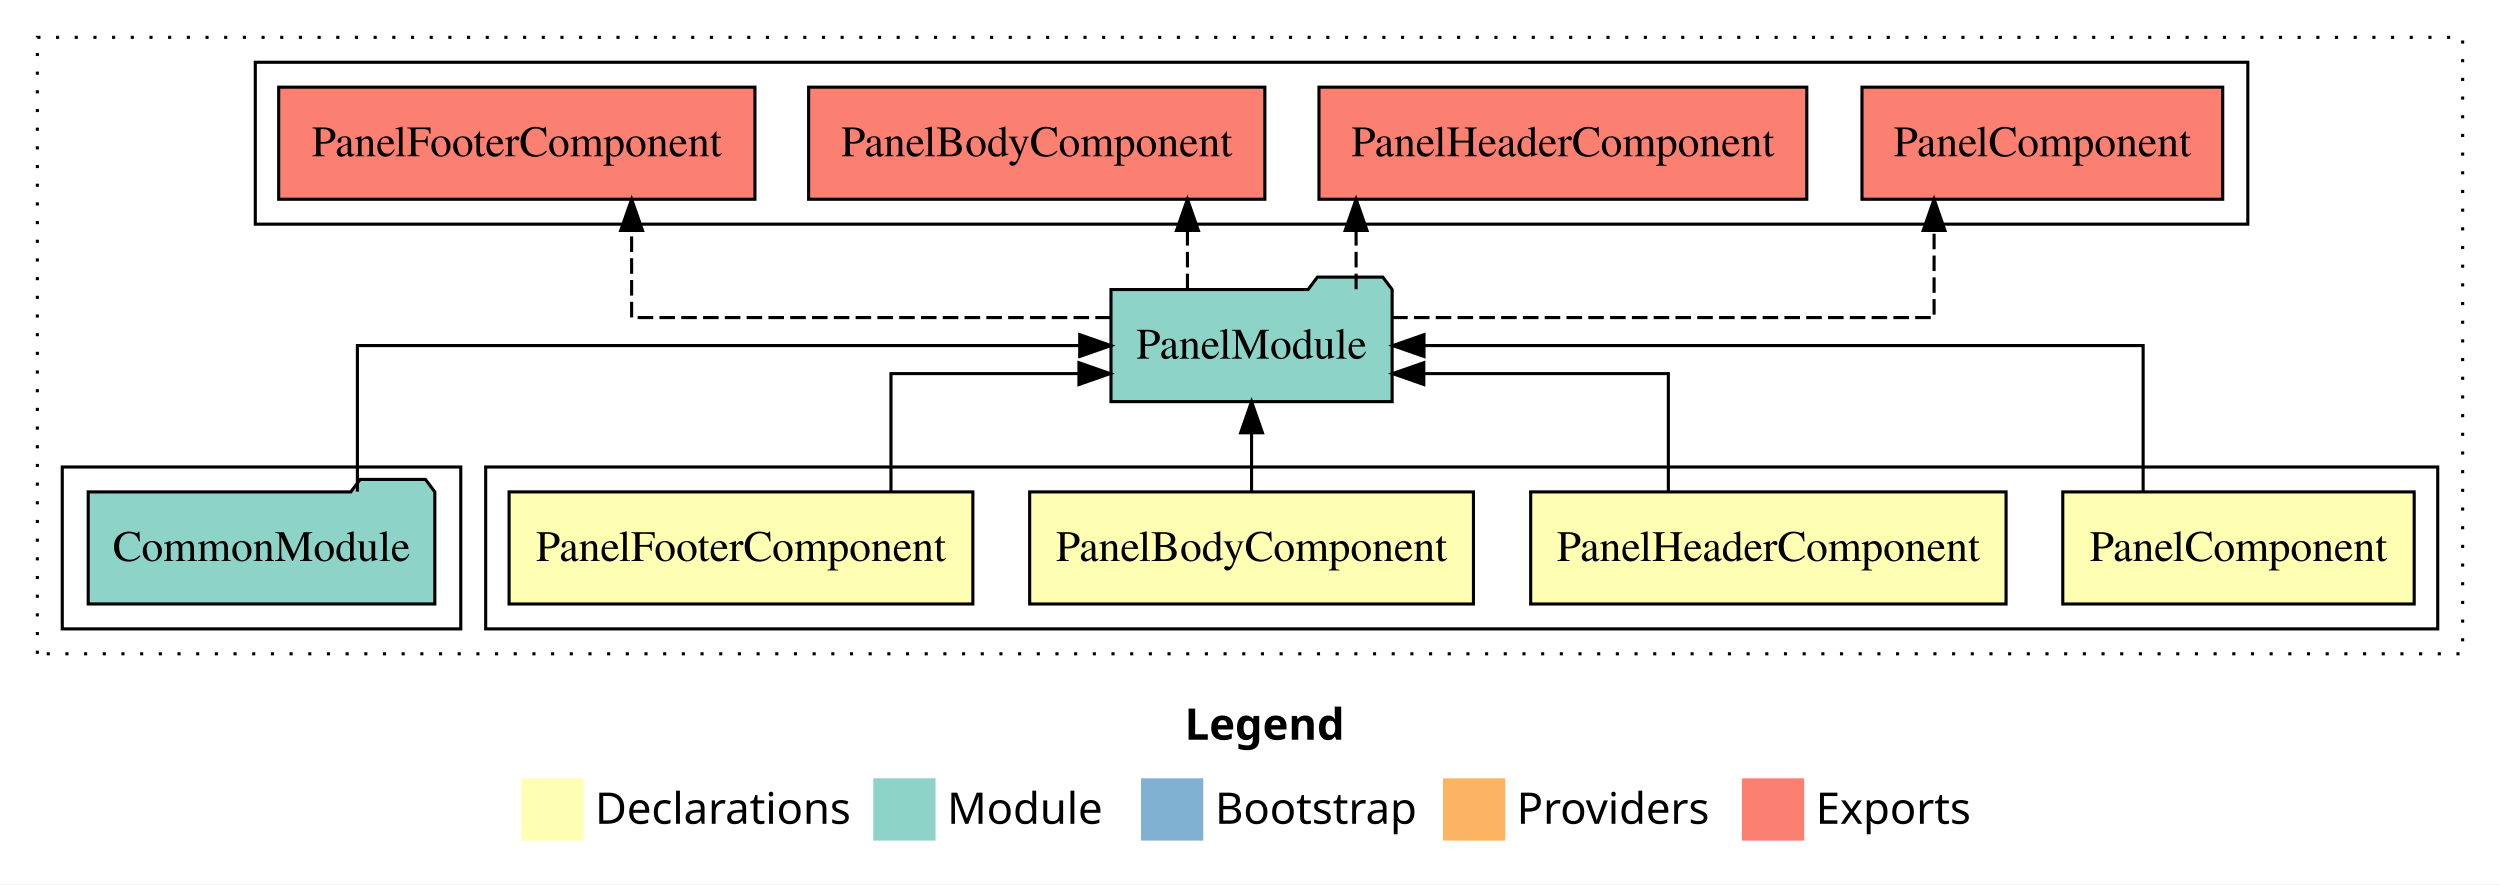
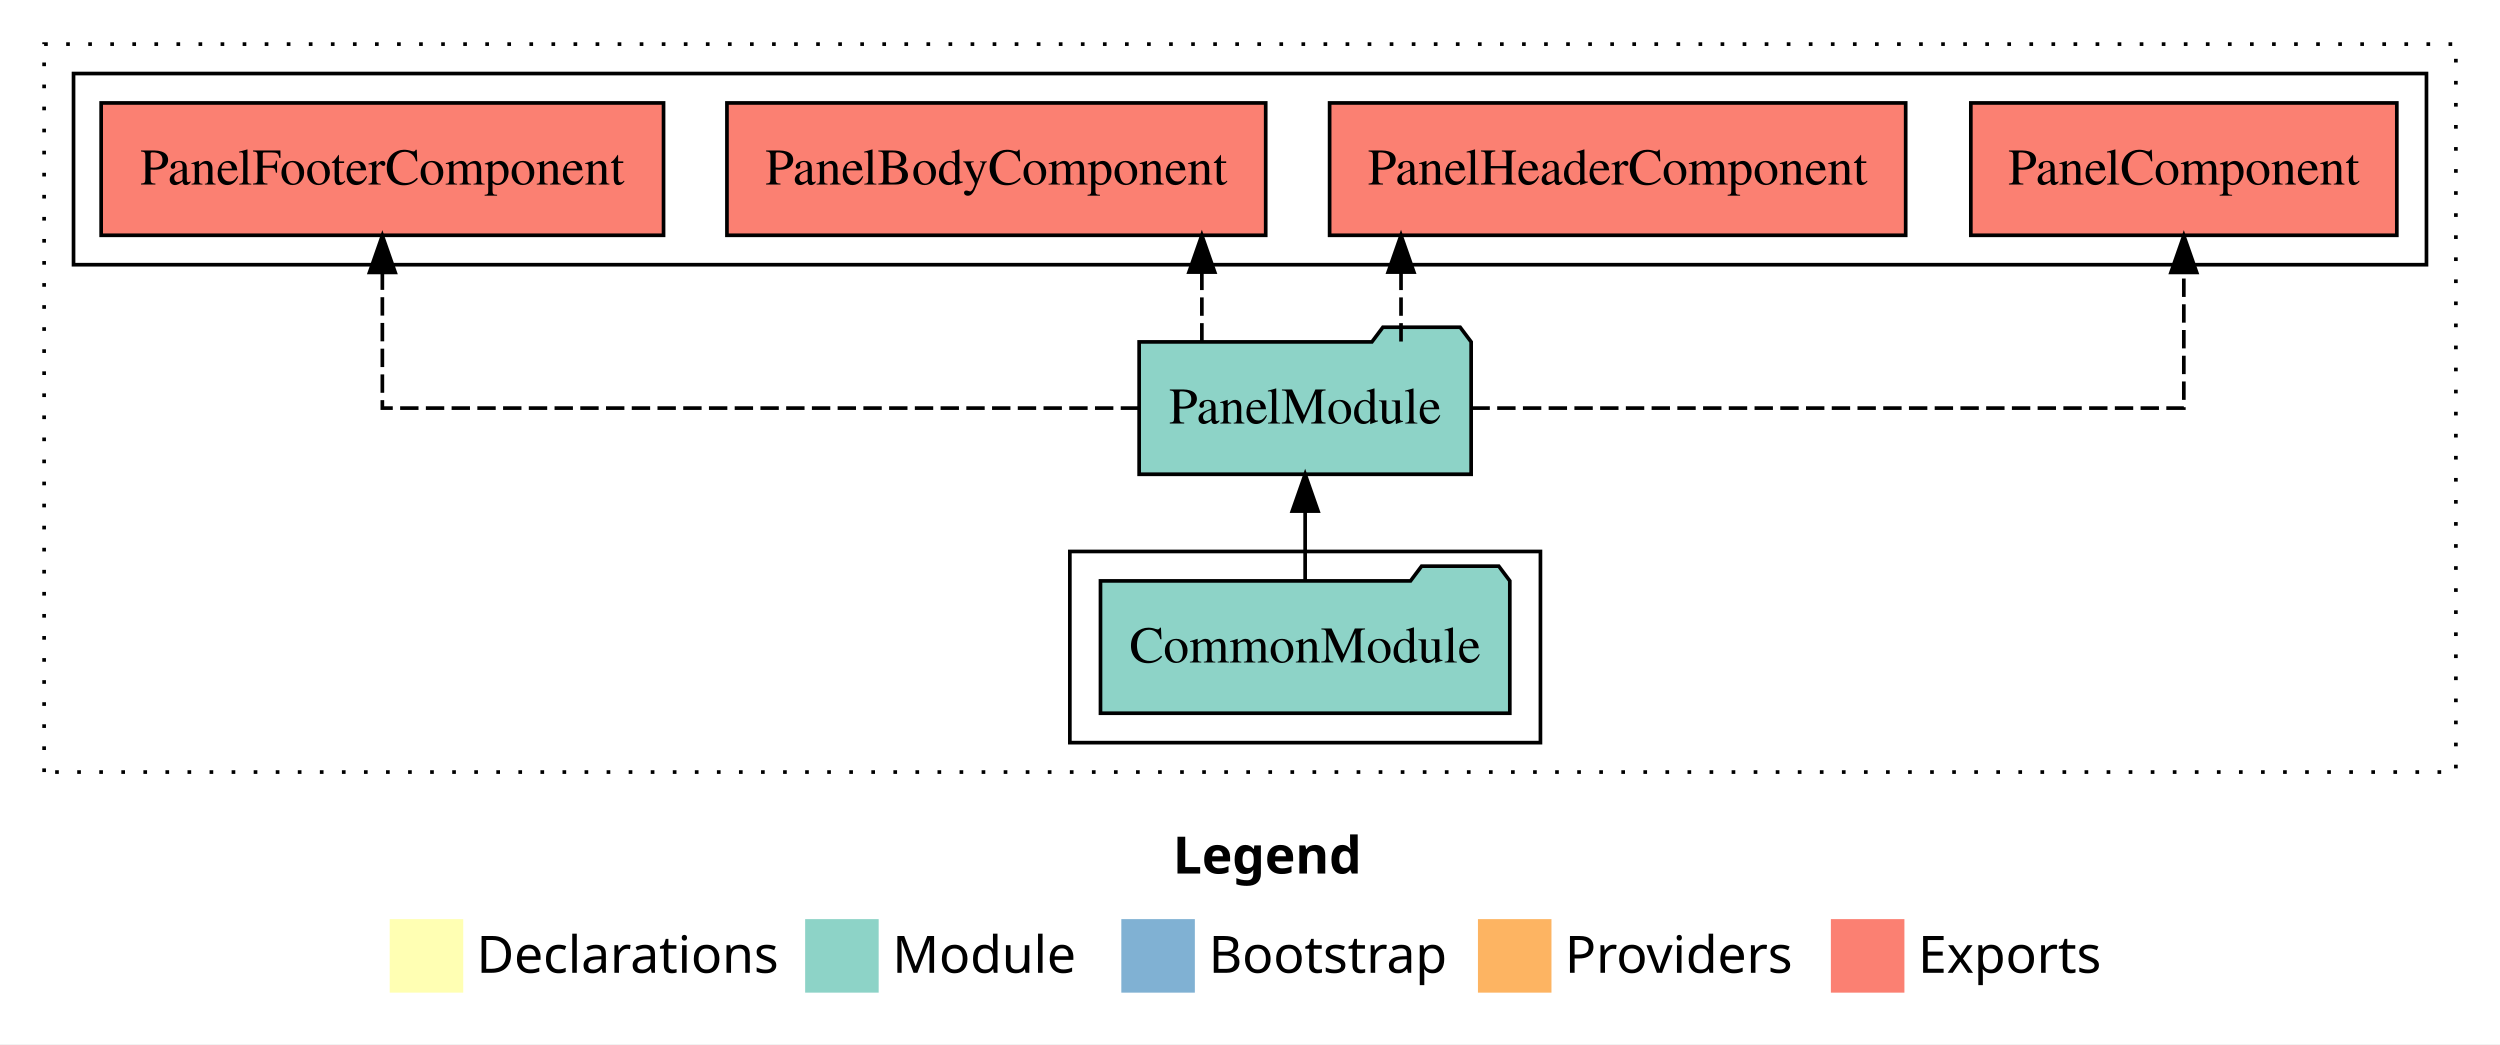
- <svg xmlns="http://www.w3.org/2000/svg" width="803pt" height="284pt" viewBox="0.00 0.00 803.00 284.00">
+ <svg xmlns="http://www.w3.org/2000/svg" width="680pt" height="284pt" viewBox="0.00 0.00 680.00 284.00">
  <g id="graph0" class="graph" transform="scale(1 1) rotate(0) translate(4 280)">
-     <polygon fill="#ffffff" stroke="transparent" points="-4,4 -4,-280 799,-280 799,4 -4,4" />
-     <text text-anchor="start" x="376.509" y="-42.4" font-family="sans-serif" font-weight="bold" font-size="14.00" fill="#000000">Legend</text>
-     <polygon fill="#ffffb3" stroke="transparent" points="163.5,-10 163.5,-30 183.5,-30 183.5,-10 163.5,-10" />
-     <text text-anchor="start" x="187.129" y="-15.4" font-family="sans-serif" font-size="14.00" fill="#000000">  Declarations</text>
-     <polygon fill="#8dd3c7" stroke="transparent" points="276.5,-10 276.5,-30 296.5,-30 296.5,-10 276.5,-10" />
-     <text text-anchor="start" x="300.225" y="-15.4" font-family="sans-serif" font-size="14.00" fill="#000000">  Module</text>
-     <polygon fill="#80b1d3" stroke="transparent" points="362.5,-10 362.5,-30 382.5,-30 382.5,-10 362.5,-10" />
-     <text text-anchor="start" x="386.281" y="-15.4" font-family="sans-serif" font-size="14.00" fill="#000000">  Bootstrap</text>
-     <polygon fill="#fdb462" stroke="transparent" points="459.5,-10 459.5,-30 479.5,-30 479.5,-10 459.5,-10" />
-     <text text-anchor="start" x="483.173" y="-15.4" font-family="sans-serif" font-size="14.00" fill="#000000">  Providers</text>
-     <polygon fill="#fb8072" stroke="transparent" points="555.5,-10 555.5,-30 575.5,-30 575.5,-10 555.5,-10" />
-     <text text-anchor="start" x="579.226" y="-15.4" font-family="sans-serif" font-size="14.00" fill="#000000">  Exports</text>
+     <polygon fill="#ffffff" stroke="transparent" points="-4,4 -4,-280 676,-280 676,4 -4,4" />
+     <text text-anchor="start" x="315.009" y="-42.4" font-family="sans-serif" font-weight="bold" font-size="14.00" fill="#000000">Legend</text>
+     <polygon fill="#ffffb3" stroke="transparent" points="102,-10 102,-30 122,-30 122,-10 102,-10" />
+     <text text-anchor="start" x="125.629" y="-15.4" font-family="sans-serif" font-size="14.00" fill="#000000">  Declarations</text>
+     <polygon fill="#8dd3c7" stroke="transparent" points="215,-10 215,-30 235,-30 235,-10 215,-10" />
+     <text text-anchor="start" x="238.725" y="-15.4" font-family="sans-serif" font-size="14.00" fill="#000000">  Module</text>
+     <polygon fill="#80b1d3" stroke="transparent" points="301,-10 301,-30 321,-30 321,-10 301,-10" />
+     <text text-anchor="start" x="324.781" y="-15.4" font-family="sans-serif" font-size="14.00" fill="#000000">  Bootstrap</text>
+     <polygon fill="#fdb462" stroke="transparent" points="398,-10 398,-30 418,-30 418,-10 398,-10" />
+     <text text-anchor="start" x="421.673" y="-15.4" font-family="sans-serif" font-size="14.00" fill="#000000">  Providers</text>
+     <polygon fill="#fb8072" stroke="transparent" points="494,-10 494,-30 514,-30 514,-10 494,-10" />
+     <text text-anchor="start" x="517.726" y="-15.4" font-family="sans-serif" font-size="14.00" fill="#000000">  Exports</text>
    <g id="clust1" class="cluster">
-       <polygon fill="none" stroke="#000000" stroke-dasharray="1,5" points="8,-70 8,-268 787,-268 787,-70 8,-70" />
+       <polygon fill="none" stroke="#000000" stroke-dasharray="1,5" points="8,-70 8,-268 664,-268 664,-70 8,-70" />
    </g>
-     <g id="clust2" class="cluster">
-       <polygon fill="none" stroke="#000000" points="152,-78 152,-130 779,-130 779,-78 152,-78" />
+     <g id="clust3" class="cluster">
+       <polygon fill="none" stroke="#000000" points="287,-78 287,-130 415,-130 415,-78 287,-78" />
    </g>
-     <g id="clust7" class="cluster">
-       <polygon fill="none" stroke="#000000" points="16,-78 16,-130 144,-130 144,-78 16,-78" />
-     </g>
-     <g id="clust8" class="cluster">
-       <polygon fill="none" stroke="#000000" points="78,-208 78,-260 718,-260 718,-208 78,-208" />
+     <g id="clust4" class="cluster">
+       <polygon fill="none" stroke="#000000" points="16,-208 16,-260 656,-260 656,-208 16,-208" />
    </g>
    <g id="node1" class="node">
-       <polygon fill="#ffffb3" stroke="#000000" points="771.436,-122 658.564,-122 658.564,-86 771.436,-86 771.436,-122" />
-       <text text-anchor="middle" x="715" y="-99.8" font-family="Times,serif" font-size="14.00" fill="#000000">PanelComponent</text>
+       <polygon fill="#8dd3c7" stroke="#000000" points="406.668,-122 403.668,-126 382.668,-126 379.668,-122 295.332,-122 295.332,-86 406.668,-86 406.668,-122" />
+       <text text-anchor="middle" x="351" y="-99.8" font-family="Times,serif" font-size="14.00" fill="#000000">CommonModule</text>
+     </g>
+     <g id="node2" class="node">
+       <polygon fill="#8dd3c7" stroke="#000000" points="396.153,-187 393.153,-191 372.153,-191 369.153,-187 305.847,-187 305.847,-151 396.153,-151 396.153,-187" />
+       <text text-anchor="middle" x="351" y="-164.8" font-family="Times,serif" font-size="14.00" fill="#000000">PanelModule</text>
+     </g>
+     <g id="edge1" class="edge">
+       <path fill="none" stroke="#000000" d="M351,-122.106C351,-122.106 351,-140.991 351,-140.991" />
+       <polygon fill="#000000" stroke="#000000" points="347.5,-140.991 351,-150.991 354.5,-140.991 347.5,-140.991" />
+     </g>
+     <g id="node3" class="node">
+       <polygon fill="#fb8072" stroke="#000000" points="647.935,-252 532.065,-252 532.065,-216 647.935,-216 647.935,-252" />
+       <text text-anchor="middle" x="590" y="-229.8" font-family="Times,serif" font-size="14.00" fill="#000000">PanelComponent </text>
+     </g>
+     <g id="edge2" class="edge">
+       <path fill="none" stroke="#000000" stroke-dasharray="5,2" d="M396.235,-169C465.524,-169 590,-169 590,-169 590,-169 590,-205.894 590,-205.894" />
+       <polygon fill="#000000" stroke="#000000" points="586.5,-205.894 590,-215.894 593.5,-205.894 586.5,-205.894" />
+     </g>
+     <g id="node4" class="node">
+       <polygon fill="#fb8072" stroke="#000000" points="514.346,-252 357.654,-252 357.654,-216 514.346,-216 514.346,-252" />
+       <text text-anchor="middle" x="436" y="-229.8" font-family="Times,serif" font-size="14.00" fill="#000000">PanelHeaderComponent </text>
+     </g>
+     <g id="edge3" class="edge">
+       <path fill="none" stroke="#000000" stroke-dasharray="5,2" d="M377.077,-187.106C377.077,-187.106 377.077,-205.991 377.077,-205.991" />
+       <polygon fill="#000000" stroke="#000000" points="373.577,-205.991 377.077,-215.991 380.577,-205.991 373.577,-205.991" />
    </g>
    <g id="node5" class="node">
-       <polygon fill="#8dd3c7" stroke="#000000" points="443.153,-187 440.153,-191 419.153,-191 416.153,-187 352.847,-187 352.847,-151 443.153,-151 443.153,-187" />
-       <text text-anchor="middle" x="398" y="-164.8" font-family="Times,serif" font-size="14.00" fill="#000000">PanelModule</text>
-     </g>
-     <g id="edge1" class="edge">
-       <path fill="none" stroke="#000000" d="M684.375,-122.106C684.375,-141.339 684.375,-169 684.375,-169 684.375,-169 453.377,-169 453.377,-169" />
-       <polygon fill="#000000" stroke="#000000" points="453.377,-165.5 443.377,-169 453.377,-172.5 453.377,-165.5" />
-     </g>
-     <g id="node2" class="node">
-       <polygon fill="#ffffb3" stroke="#000000" points="640.346,-122 487.654,-122 487.654,-86 640.346,-86 640.346,-122" />
-       <text text-anchor="middle" x="564" y="-99.8" font-family="Times,serif" font-size="14.00" fill="#000000">PanelHeaderComponent</text>
-     </g>
-     <g id="edge2" class="edge">
-       <path fill="none" stroke="#000000" d="M531.875,-122.027C531.875,-138.398 531.875,-160 531.875,-160 531.875,-160 453.324,-160 453.324,-160" />
-       <polygon fill="#000000" stroke="#000000" points="453.324,-156.5 443.324,-160 453.324,-163.5 453.324,-156.5" />
-     </g>
-     <g id="node3" class="node">
-       <polygon fill="#ffffb3" stroke="#000000" points="469.272,-122 326.728,-122 326.728,-86 469.272,-86 469.272,-122" />
-       <text text-anchor="middle" x="398" y="-99.8" font-family="Times,serif" font-size="14.00" fill="#000000">PanelBodyComponent</text>
-     </g>
-     <g id="edge3" class="edge">
-       <path fill="none" stroke="#000000" d="M398,-122.106C398,-122.106 398,-140.991 398,-140.991" />
-       <polygon fill="#000000" stroke="#000000" points="394.5,-140.991 398,-150.991 401.5,-140.991 394.5,-140.991" />
-     </g>
-     <g id="node4" class="node">
-       <polygon fill="#ffffb3" stroke="#000000" points="308.483,-122 159.517,-122 159.517,-86 308.483,-86 308.483,-122" />
-       <text text-anchor="middle" x="234" y="-99.8" font-family="Times,serif" font-size="14.00" fill="#000000">PanelFooterComponent</text>
+       <polygon fill="#fb8072" stroke="#000000" points="340.272,-252 193.728,-252 193.728,-216 340.272,-216 340.272,-252" />
+       <text text-anchor="middle" x="267" y="-229.8" font-family="Times,serif" font-size="14.00" fill="#000000">PanelBodyComponent </text>
    </g>
    <g id="edge4" class="edge">
-       <path fill="none" stroke="#000000" d="M282.178,-122.027C282.178,-138.398 282.178,-160 282.178,-160 282.178,-160 342.557,-160 342.557,-160" />
-       <polygon fill="#000000" stroke="#000000" points="342.557,-163.5 352.557,-160 342.556,-156.5 342.557,-163.5" />
-     </g>
-     <g id="node7" class="node">
-       <polygon fill="#fb8072" stroke="#000000" points="709.935,-252 594.065,-252 594.065,-216 709.935,-216 709.935,-252" />
-       <text text-anchor="middle" x="652" y="-229.8" font-family="Times,serif" font-size="14.00" fill="#000000">PanelComponent </text>
-     </g>
-     <g id="edge6" class="edge">
-       <path fill="none" stroke="#000000" stroke-dasharray="5,2" d="M443.158,-178C507.334,-178 617.228,-178 617.228,-178 617.228,-178 617.228,-205.973 617.228,-205.973" />
-       <polygon fill="#000000" stroke="#000000" points="613.728,-205.973 617.228,-215.973 620.728,-205.973 613.728,-205.973" />
-     </g>
-     <g id="node8" class="node">
-       <polygon fill="#fb8072" stroke="#000000" points="576.346,-252 419.654,-252 419.654,-216 576.346,-216 576.346,-252" />
-       <text text-anchor="middle" x="498" y="-229.8" font-family="Times,serif" font-size="14.00" fill="#000000">PanelHeaderComponent </text>
-     </g>
-     <g id="edge7" class="edge">
-       <path fill="none" stroke="#000000" stroke-dasharray="5,2" d="M431.577,-187.106C431.577,-187.106 431.577,-205.991 431.577,-205.991" />
-       <polygon fill="#000000" stroke="#000000" points="428.077,-205.991 431.577,-215.991 435.077,-205.991 428.077,-205.991" />
-     </g>
-     <g id="node9" class="node">
-       <polygon fill="#fb8072" stroke="#000000" points="402.272,-252 255.728,-252 255.728,-216 402.272,-216 402.272,-252" />
-       <text text-anchor="middle" x="329" y="-229.8" font-family="Times,serif" font-size="14.00" fill="#000000">PanelBodyComponent </text>
-     </g>
-     <g id="edge8" class="edge">
-       <path fill="none" stroke="#000000" stroke-dasharray="5,2" d="M377.405,-187.106C377.405,-187.106 377.405,-205.991 377.405,-205.991" />
-       <polygon fill="#000000" stroke="#000000" points="373.905,-205.991 377.405,-215.991 380.905,-205.991 373.905,-205.991" />
-     </g>
-     <g id="node10" class="node">
-       <polygon fill="#fb8072" stroke="#000000" points="238.484,-252 85.516,-252 85.516,-216 238.484,-216 238.484,-252" />
-       <text text-anchor="middle" x="162" y="-229.8" font-family="Times,serif" font-size="14.00" fill="#000000">PanelFooterComponent </text>
-     </g>
-     <g id="edge9" class="edge">
-       <path fill="none" stroke="#000000" stroke-dasharray="5,2" d="M352.815,-178C294.065,-178 198.875,-178 198.875,-178 198.875,-178 198.875,-205.973 198.875,-205.973" />
-       <polygon fill="#000000" stroke="#000000" points="195.375,-205.973 198.875,-215.973 202.375,-205.973 195.375,-205.973" />
+       <path fill="none" stroke="#000000" stroke-dasharray="5,2" d="M322.905,-187.106C322.905,-187.106 322.905,-205.991 322.905,-205.991" />
+       <polygon fill="#000000" stroke="#000000" points="319.405,-205.991 322.905,-215.991 326.405,-205.991 319.405,-205.991" />
    </g>
    <g id="node6" class="node">
-       <polygon fill="#8dd3c7" stroke="#000000" points="135.668,-122 132.668,-126 111.668,-126 108.668,-122 24.332,-122 24.332,-86 135.668,-86 135.668,-122" />
-       <text text-anchor="middle" x="80" y="-99.8" font-family="Times,serif" font-size="14.00" fill="#000000">CommonModule</text>
+       <polygon fill="#fb8072" stroke="#000000" points="176.484,-252 23.516,-252 23.516,-216 176.484,-216 176.484,-252" />
+       <text text-anchor="middle" x="100" y="-229.8" font-family="Times,serif" font-size="14.00" fill="#000000">PanelFooterComponent </text>
    </g>
    <g id="edge5" class="edge">
-       <path fill="none" stroke="#000000" d="M110.796,-122.106C110.796,-141.339 110.796,-169 110.796,-169 110.796,-169 342.808,-169 342.808,-169" />
-       <polygon fill="#000000" stroke="#000000" points="342.808,-172.5 352.808,-169 342.808,-165.5 342.808,-172.5" />
+       <path fill="none" stroke="#000000" stroke-dasharray="5,2" d="M305.836,-169C233.572,-169 100,-169 100,-169 100,-169 100,-205.894 100,-205.894" />
+       <polygon fill="#000000" stroke="#000000" points="96.5,-205.894 100,-215.894 103.5,-205.894 96.5,-205.894" />
    </g>
  </g>
</svg>
